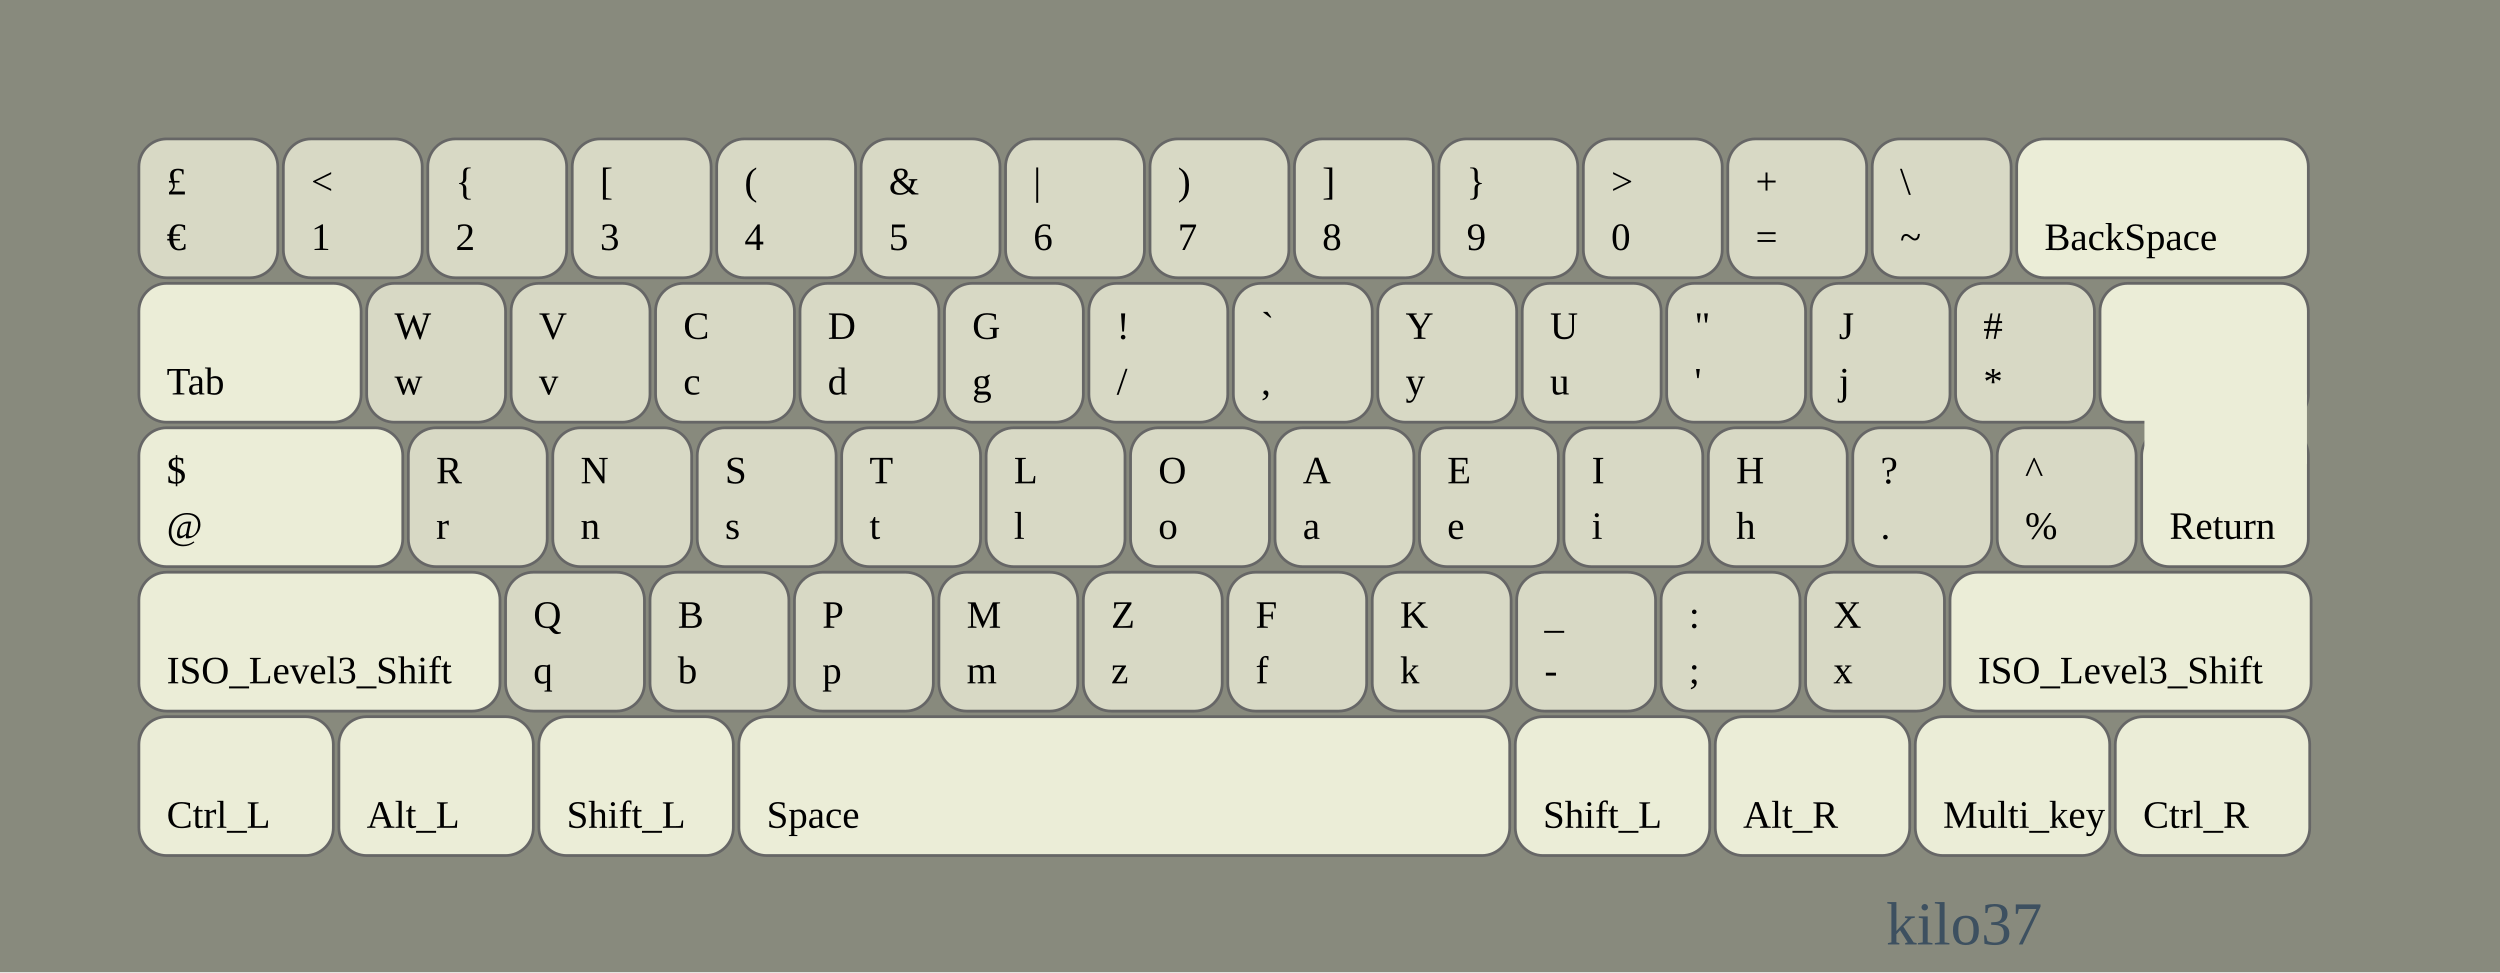
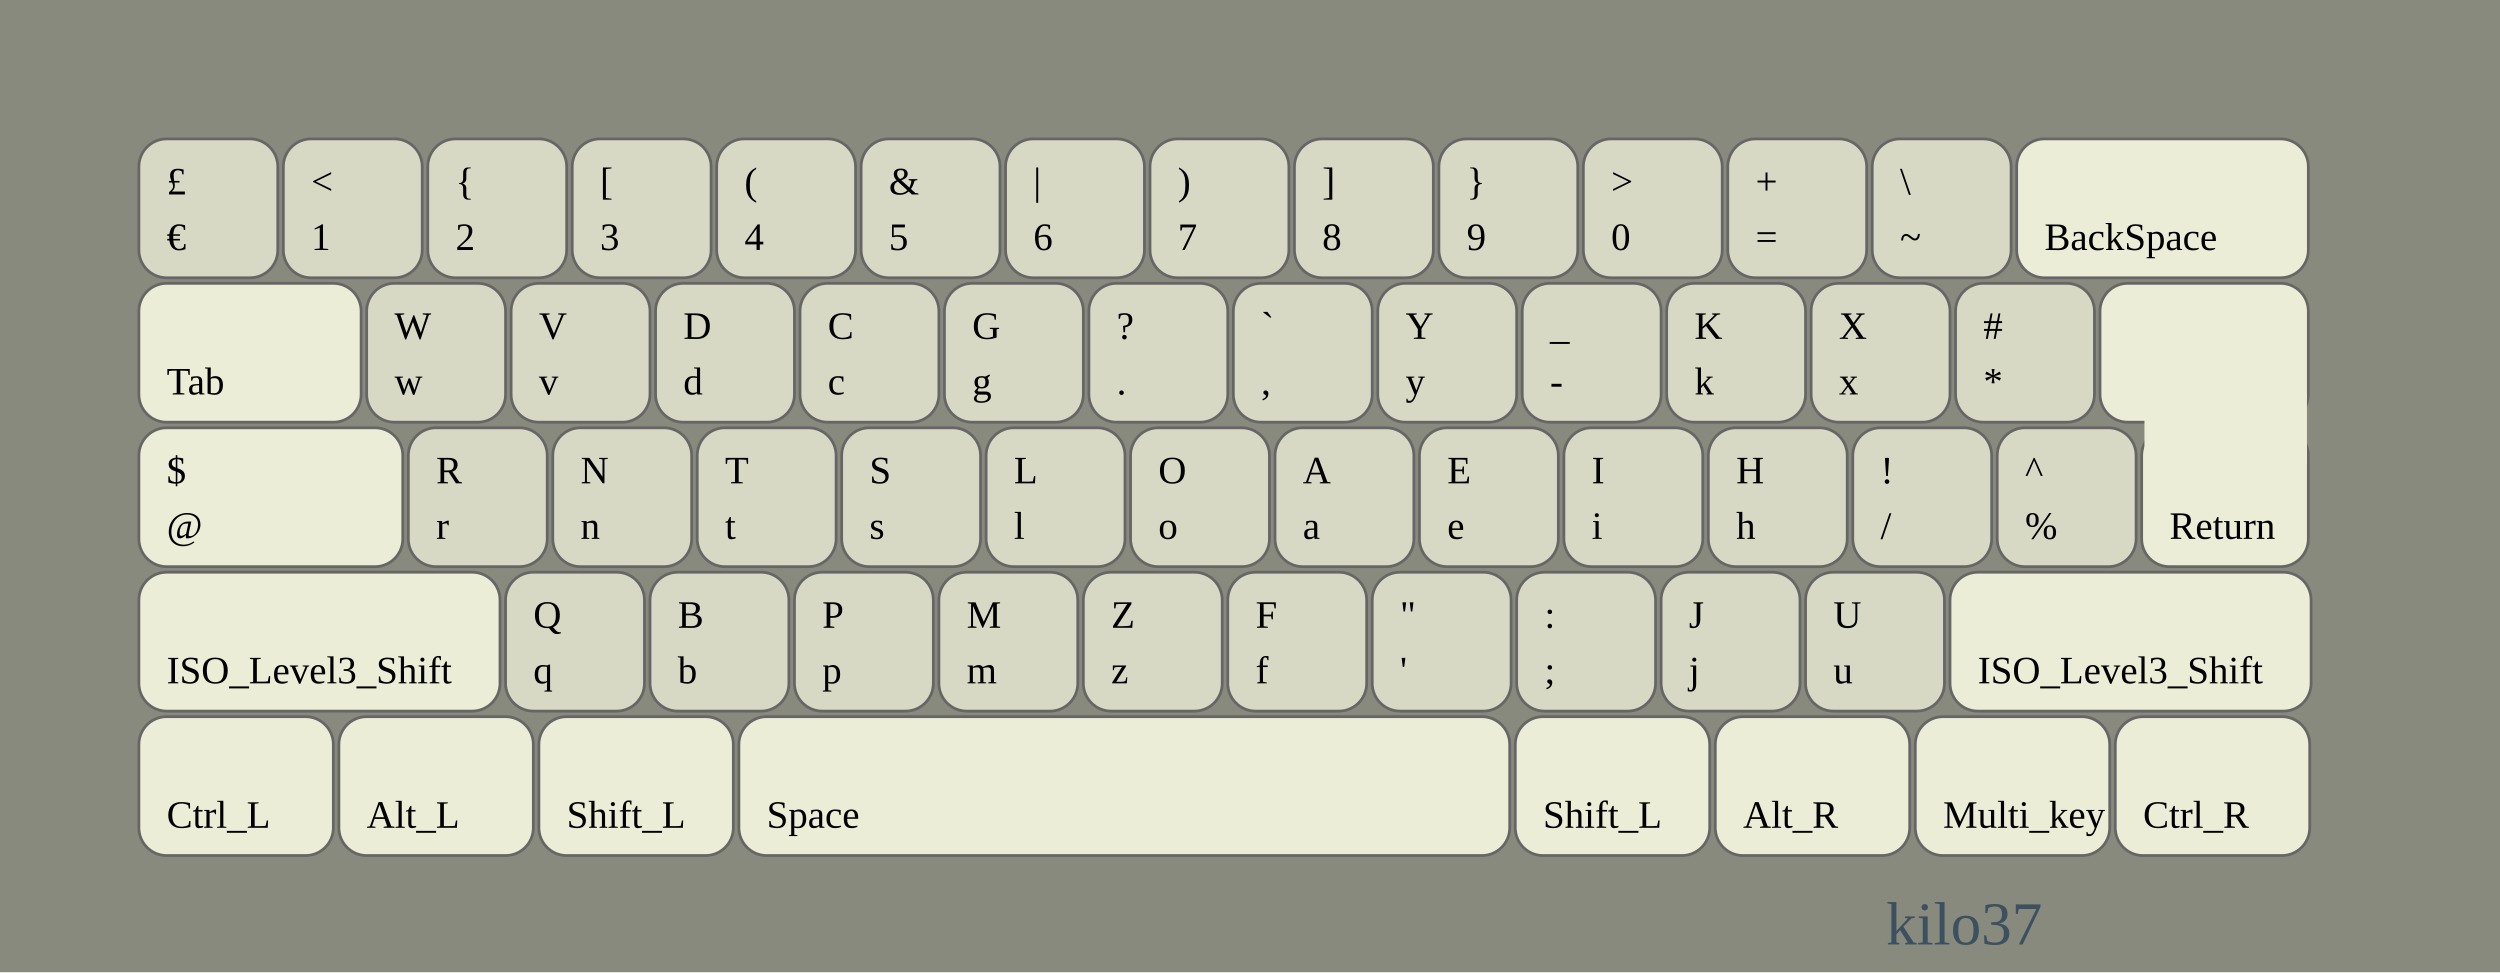
<svg xmlns="http://www.w3.org/2000/svg" viewBox="0 0 900 350" width="900px" height="350px">
  <defs>
    <rect fill="#888A7D" width="900" height="350" id="background" />
    <rect stroke="#666666" fill="#D8D9C5" stroke-width="1" opacity="1" width="50" height="50" id="key" rx="10" />
    <rect stroke="#666666" fill="red" stroke-width="1" opacity="1" width="50" height="50" id="keyred" rx="10" />
    <rect stroke="#666666" fill="#EBEDD7" stroke-width="1" opacity="1" width="70.0" height="50" id="ctrl" rx="10" />
    <text fill="black" opacity="1" id="TLDEx" font-size="14" font-weight="normal">€</text>
    <text fill="black" opacity="1" id="TLDEx2" font-size="14" font-weight="normal">£</text>
    <text fill="black" opacity="1" id="AE01x" font-size="14" font-weight="normal">1</text>
    <text fill="black" opacity="1" id="AE01x2" font-size="14" font-weight="normal">&lt;</text>
    <text fill="black" opacity="1" id="AE02x" font-size="14" font-weight="normal">2</text>
    <text fill="black" opacity="1" id="AE02x2" font-size="14" font-weight="normal">{</text>
    <text fill="black" opacity="1" id="AE03x" font-size="14" font-weight="normal">3</text>
    <text fill="black" opacity="1" id="AE03x2" font-size="14" font-weight="normal">[</text>
    <text fill="black" opacity="1" id="AE04x" font-size="14" font-weight="normal">4</text>
    <text fill="black" opacity="1" id="AE04x2" font-size="14" font-weight="normal">(</text>
    <text fill="black" opacity="1" id="AE05x" font-size="14" font-weight="normal">5</text>
    <text fill="black" opacity="1" id="AE05x2" font-size="14" font-weight="normal">&amp;</text>
    <text fill="black" opacity="1" id="AE06x" font-size="14" font-weight="normal">6</text>
    <text fill="black" opacity="1" id="AE06x2" font-size="14" font-weight="normal">|</text>
    <text fill="black" opacity="1" id="AE07x" font-size="14" font-weight="normal">7</text>
    <text fill="black" opacity="1" id="AE07x2" font-size="14" font-weight="normal">)</text>
    <text fill="black" opacity="1" id="AE08x" font-size="14" font-weight="normal">8</text>
    <text fill="black" opacity="1" id="AE08x2" font-size="14" font-weight="normal">]</text>
    <text fill="black" opacity="1" id="AE09x" font-size="14" font-weight="normal">9</text>
    <text fill="black" opacity="1" id="AE09x2" font-size="14" font-weight="normal">}</text>
    <text fill="black" opacity="1" id="AE10x" font-size="14" font-weight="normal">0</text>
    <text fill="black" opacity="1" id="AE10x2" font-size="14" font-weight="normal">&gt;</text>
    <text fill="black" opacity="1" id="AE11x" font-size="14" font-weight="normal">=</text>
    <text fill="black" opacity="1" id="AE11x2" font-size="14" font-weight="normal">+</text>
    <text fill="black" opacity="1" id="AE12x" font-size="14" font-weight="normal">~</text>
    <text fill="black" opacity="1" id="AE12x2" font-size="14" font-weight="normal">\</text>
    <rect stroke="#666666" fill="#EBEDD7" stroke-width="1" opacity="1" width="105.0" height="50" id="BKSP" rx="10" />
    <text fill="black" opacity="1" id="BKSPx" font-size="14" font-weight="normal">BackSpace</text>
    <rect stroke="#666666" fill="#EBEDD7" stroke-width="1" opacity="1" width="80.0" height="50" id="TAB" rx="10" />
    <text fill="black" opacity="1" id="TABx" font-size="14" font-weight="normal">Tab</text>
    <text fill="black" opacity="1" id="AD01x" font-size="14" font-weight="normal">w</text>
    <text fill="black" opacity="1" id="AD01x2" font-size="14" font-weight="normal">W</text>
    <text fill="black" opacity="1" id="AD02x" font-size="14" font-weight="normal">v</text>
    <text fill="black" opacity="1" id="AD02x2" font-size="14" font-weight="normal">V</text>
-     <text fill="black" opacity="1" id="AD03x" font-size="14" font-weight="normal">c</text>
-     <text fill="black" opacity="1" id="AD03x2" font-size="14" font-weight="normal">C</text>
-     <text fill="black" opacity="1" id="AD04x" font-size="14" font-weight="normal">d</text>
-     <text fill="black" opacity="1" id="AD04x2" font-size="14" font-weight="normal">D</text>
+     <text fill="black" opacity="1" id="AD03x" font-size="14" font-weight="normal">d</text>
+     <text fill="black" opacity="1" id="AD03x2" font-size="14" font-weight="normal">D</text>
+     <text fill="black" opacity="1" id="AD04x" font-size="14" font-weight="normal">c</text>
+     <text fill="black" opacity="1" id="AD04x2" font-size="14" font-weight="normal">C</text>
    <text fill="black" opacity="1" id="AD05x" font-size="14" font-weight="normal">g</text>
    <text fill="black" opacity="1" id="AD05x2" font-size="14" font-weight="normal">G</text>
-     <text fill="black" opacity="1" id="AD06x" font-size="14" font-weight="normal">/</text>
-     <text fill="black" opacity="1" id="AD06x2" font-size="14" font-weight="normal">!</text>
+     <text fill="black" opacity="1" id="AD06x" font-size="14" font-weight="normal">.</text>
+     <text fill="black" opacity="1" id="AD06x2" font-size="14" font-weight="normal">?</text>
    <text fill="black" opacity="1" id="AD07x" font-size="14" font-weight="normal">,</text>
    <text fill="black" opacity="1" id="AD07x2" font-size="14" font-weight="normal">`</text>
    <text fill="black" opacity="1" id="AD08x" font-size="14" font-weight="normal">y</text>
    <text fill="black" opacity="1" id="AD08x2" font-size="14" font-weight="normal">Y</text>
-     <text fill="black" opacity="1" id="AD09x" font-size="14" font-weight="normal">u</text>
-     <text fill="black" opacity="1" id="AD09x2" font-size="14" font-weight="normal">U</text>
-     <text fill="black" opacity="1" id="AD10x" font-size="14" font-weight="normal">'</text>
-     <text fill="black" opacity="1" id="AD10x2" font-size="14" font-weight="normal">"</text>
-     <text fill="black" opacity="1" id="AD11x" font-size="14" font-weight="normal">j</text>
-     <text fill="black" opacity="1" id="AD11x2" font-size="14" font-weight="normal">J</text>
+     <text fill="black" opacity="1" id="AD09x" font-size="14" font-weight="normal">-</text>
+     <text fill="black" opacity="1" id="AD09x2" font-size="14" font-weight="normal">_</text>
+     <text fill="black" opacity="1" id="AD10x" font-size="14" font-weight="normal">k</text>
+     <text fill="black" opacity="1" id="AD10x2" font-size="14" font-weight="normal">K</text>
+     <text fill="black" opacity="1" id="AD11x" font-size="14" font-weight="normal">x</text>
+     <text fill="black" opacity="1" id="AD11x2" font-size="14" font-weight="normal">X</text>
    <text fill="black" opacity="1" id="AD12x" font-size="14" font-weight="normal">*</text>
    <text fill="black" opacity="1" id="AD12x2" font-size="14" font-weight="normal">#</text>
    <rect stroke="#666666" fill="#EBEDD7" stroke-width="1" opacity="1" width="75.0" height="50" id="AD121" rx="10" />
    <rect stroke="#666666" fill="#EBEDD7" stroke-width="1" opacity="1" width="95.0" height="50" id="CAPS" rx="10" />
    <text fill="black" opacity="1" id="CAPSx" font-size="14" font-weight="normal">@</text>
    <text fill="black" opacity="1" id="CAPSx2" font-size="14" font-weight="normal">$</text>
    <text fill="black" opacity="1" id="AC01x" font-size="14" font-weight="normal">r</text>
    <text fill="black" opacity="1" id="AC01x2" font-size="14" font-weight="normal">R</text>
    <text fill="black" opacity="1" id="AC02x" font-size="14" font-weight="normal">n</text>
    <text fill="black" opacity="1" id="AC02x2" font-size="14" font-weight="normal">N</text>
-     <text fill="black" opacity="1" id="AC03x" font-size="14" font-weight="normal">s</text>
-     <text fill="black" opacity="1" id="AC03x2" font-size="14" font-weight="normal">S</text>
-     <text fill="black" opacity="1" id="AC04x" font-size="14" font-weight="normal">t</text>
-     <text fill="black" opacity="1" id="AC04x2" font-size="14" font-weight="normal">T</text>
+     <text fill="black" opacity="1" id="AC03x" font-size="14" font-weight="normal">t</text>
+     <text fill="black" opacity="1" id="AC03x2" font-size="14" font-weight="normal">T</text>
+     <text fill="black" opacity="1" id="AC04x" font-size="14" font-weight="normal">s</text>
+     <text fill="black" opacity="1" id="AC04x2" font-size="14" font-weight="normal">S</text>
    <text fill="black" opacity="1" id="AC05x" font-size="14" font-weight="normal">l</text>
    <text fill="black" opacity="1" id="AC05x2" font-size="14" font-weight="normal">L</text>
    <text fill="black" opacity="1" id="AC06x" font-size="14" font-weight="normal">o</text>
    <text fill="black" opacity="1" id="AC06x2" font-size="14" font-weight="normal">O</text>
    <text fill="black" opacity="1" id="AC07x" font-size="14" font-weight="normal">a</text>
    <text fill="black" opacity="1" id="AC07x2" font-size="14" font-weight="normal">A</text>
    <text fill="black" opacity="1" id="AC08x" font-size="14" font-weight="normal">e</text>
    <text fill="black" opacity="1" id="AC08x2" font-size="14" font-weight="normal">E</text>
    <text fill="black" opacity="1" id="AC09x" font-size="14" font-weight="normal">i</text>
    <text fill="black" opacity="1" id="AC09x2" font-size="14" font-weight="normal">I</text>
    <text fill="black" opacity="1" id="AC10x" font-size="14" font-weight="normal">h</text>
    <text fill="black" opacity="1" id="AC10x2" font-size="14" font-weight="normal">H</text>
-     <text fill="black" opacity="1" id="AC11x" font-size="14" font-weight="normal">.</text>
-     <text fill="black" opacity="1" id="AC11x2" font-size="14" font-weight="normal">?</text>
+     <text fill="black" opacity="1" id="AC11x" font-size="14" font-weight="normal">/</text>
+     <text fill="black" opacity="1" id="AC11x2" font-size="14" font-weight="normal">!</text>
    <text fill="black" opacity="1" id="BKSLx" font-size="14" font-weight="normal">%</text>
    <text fill="black" opacity="1" id="BKSLx2" font-size="14" font-weight="normal">^</text>
    <rect stroke="#666666" fill="#EBEDD7" stroke-width="1" opacity="1" width="60.0" height="50" id="RTRN" rx="10" />
    <text fill="black" opacity="1" id="RTRNx" font-size="14" font-weight="normal">Return</text>
    <rect stroke="#666666" fill="#EBEDD7" stroke-width="1" opacity="1" width="130.0" height="50" id="LFSH" rx="10" />
    <text fill="black" opacity="1" id="LFSHx" font-size="14" font-weight="normal">ISO_Level3_Shift</text>
    <text fill="black" opacity="1" id="AB01x" font-size="14" font-weight="normal">q</text>
    <text fill="black" opacity="1" id="AB01x2" font-size="14" font-weight="normal">Q</text>
    <text fill="black" opacity="1" id="AB02x" font-size="14" font-weight="normal">b</text>
    <text fill="black" opacity="1" id="AB02x2" font-size="14" font-weight="normal">B</text>
    <text fill="black" opacity="1" id="AB03x" font-size="14" font-weight="normal">p</text>
    <text fill="black" opacity="1" id="AB03x2" font-size="14" font-weight="normal">P</text>
    <text fill="black" opacity="1" id="AB04x" font-size="14" font-weight="normal">m</text>
    <text fill="black" opacity="1" id="AB04x2" font-size="14" font-weight="normal">M</text>
    <text fill="black" opacity="1" id="AB05x" font-size="14" font-weight="normal">z</text>
    <text fill="black" opacity="1" id="AB05x2" font-size="14" font-weight="normal">Z</text>
    <text fill="black" opacity="1" id="AB06x" font-size="14" font-weight="normal">f</text>
    <text fill="black" opacity="1" id="AB06x2" font-size="14" font-weight="normal">F</text>
-     <text fill="black" opacity="1" id="AB07x" font-size="14" font-weight="normal">k</text>
-     <text fill="black" opacity="1" id="AB07x2" font-size="14" font-weight="normal">K</text>
-     <text fill="black" opacity="1" id="AB08x" font-size="14" font-weight="normal">-</text>
-     <text fill="black" opacity="1" id="AB08x2" font-size="14" font-weight="normal">_</text>
-     <text fill="black" opacity="1" id="AB09x" font-size="14" font-weight="normal">;</text>
-     <text fill="black" opacity="1" id="AB09x2" font-size="14" font-weight="normal">:</text>
-     <text fill="black" opacity="1" id="AB10x" font-size="14" font-weight="normal">x</text>
-     <text fill="black" opacity="1" id="AB10x2" font-size="14" font-weight="normal">X</text>
+     <text fill="black" opacity="1" id="AB07x" font-size="14" font-weight="normal">'</text>
+     <text fill="black" opacity="1" id="AB07x2" font-size="14" font-weight="normal">"</text>
+     <text fill="black" opacity="1" id="AB08x" font-size="14" font-weight="normal">;</text>
+     <text fill="black" opacity="1" id="AB08x2" font-size="14" font-weight="normal">:</text>
+     <text fill="black" opacity="1" id="AB09x" font-size="14" font-weight="normal">j</text>
+     <text fill="black" opacity="1" id="AB09x2" font-size="14" font-weight="normal">J</text>
+     <text fill="black" opacity="1" id="AB10x" font-size="14" font-weight="normal">u</text>
+     <text fill="black" opacity="1" id="AB10x2" font-size="14" font-weight="normal">U</text>
    <rect stroke="#666666" fill="#EBEDD7" stroke-width="1" opacity="1" width="130.0" height="50" id="RTSH" rx="10" />
    <text fill="black" opacity="1" id="RTSHx" font-size="14" font-weight="normal">ISO_Level3_Shift</text>
    <rect stroke="#666666" fill="#EBEDD7" stroke-width="1" opacity="1" width="70.0" height="50" id="LCTL" rx="10" />
    <text fill="black" opacity="1" id="LCTLx" font-size="14" font-weight="normal">Ctrl_L</text>
    <rect stroke="#666666" fill="#EBEDD7" stroke-width="1" opacity="1" width="70.0" height="50" id="LWIN" rx="10" />
    <text fill="black" opacity="1" id="LWINx" font-size="14" font-weight="normal">Alt_L</text>
    <rect stroke="#666666" fill="#EBEDD7" stroke-width="1" opacity="1" width="70.0" height="50" id="LALT" rx="10" />
    <text fill="black" opacity="1" id="LALTx" font-size="14" font-weight="normal">Shift_L</text>
    <rect stroke="#666666" fill="#EBEDD7" stroke-width="1" opacity="1" width="277.5" height="50" id="SPCE" rx="10" />
    <text fill="black" opacity="1" id="SPCEx" font-size="14" font-weight="normal">Space</text>
    <rect stroke="#666666" fill="#EBEDD7" stroke-width="1" opacity="1" width="70.0" height="50" id="RALT" rx="10" />
    <text fill="black" opacity="1" id="RALTx" font-size="14" font-weight="normal">Shift_L</text>
    <rect stroke="#666666" fill="#EBEDD7" stroke-width="1" opacity="1" width="70.0" height="50" id="RWIN" rx="10" />
    <text fill="black" opacity="1" id="RWINx" font-size="14" font-weight="normal">Alt_R</text>
    <rect stroke="#666666" fill="#EBEDD7" stroke-width="1" opacity="1" width="70.0" height="50" id="COMP" rx="10" />
    <text fill="black" opacity="1" id="COMPx" font-size="14" font-weight="normal">Multi_key</text>
    <rect stroke="#666666" fill="#EBEDD7" stroke-width="1" opacity="1" width="70.0" height="50" id="RCTL" rx="10" />
    <text fill="black" opacity="1" id="RCTLx" font-size="14" font-weight="normal">Ctrl_R</text>
    <rect fill="#EBEDD7" opacity="1" width="58.5" height="25.0" id="reti" />
    <text fill="#3D5060" opacity="1" id="label" font-size="22" font-weight="normal">kilo37</text>
  </defs>
  <use x="0" y="0" href="#background" />
  <use transform="translate(0,0) " opacity="1" x="50" y="50" href="#key" />
  <use x="60.0" y="90.0" href="#TLDEx" />
  <use x="60.0" y="70.0" href="#TLDEx2" />
  <use transform="translate(0,0) " opacity="1" x="102" y="50" href="#key" />
  <use x="112.0" y="90.0" href="#AE01x" />
  <use x="112.0" y="70.0" href="#AE01x2" />
  <use transform="translate(0,0) " opacity="1" x="154" y="50" href="#key" />
  <use x="164.0" y="90.0" href="#AE02x" />
  <use x="164.0" y="70.0" href="#AE02x2" />
  <use transform="translate(0,0) " opacity="1" x="206" y="50" href="#key" />
  <use x="216.0" y="90.0" href="#AE03x" />
  <use x="216.0" y="70.0" href="#AE03x2" />
  <use transform="translate(0,0) " opacity="1" x="258" y="50" href="#key" />
  <use x="268.0" y="90.0" href="#AE04x" />
  <use x="268.0" y="70.0" href="#AE04x2" />
  <use transform="translate(0,0) " opacity="1" x="310" y="50" href="#key" />
  <use x="320.0" y="90.0" href="#AE05x" />
  <use x="320.0" y="70.0" href="#AE05x2" />
  <use transform="translate(0,0) " opacity="1" x="362" y="50" href="#key" />
  <use x="372.0" y="90.0" href="#AE06x" />
  <use x="372.0" y="70.0" href="#AE06x2" />
  <use transform="translate(0,0) " opacity="1" x="414" y="50" href="#key" />
  <use x="424.0" y="90.0" href="#AE07x" />
  <use x="424.0" y="70.0" href="#AE07x2" />
  <use transform="translate(0,0) " opacity="1" x="466" y="50" href="#key" />
  <use x="476.0" y="90.0" href="#AE08x" />
  <use x="476.0" y="70.0" href="#AE08x2" />
  <use transform="translate(0,0) " opacity="1" x="518" y="50" href="#key" />
  <use x="528.0" y="90.0" href="#AE09x" />
  <use x="528.0" y="70.0" href="#AE09x2" />
  <use transform="translate(0,0) " opacity="1" x="570" y="50" href="#key" />
  <use x="580.0" y="90.0" href="#AE10x" />
  <use x="580.0" y="70.0" href="#AE10x2" />
  <use transform="translate(0,0) " opacity="1" x="622" y="50" href="#key" />
  <use x="632.0" y="90.0" href="#AE11x" />
  <use x="632.0" y="70.0" href="#AE11x2" />
  <use transform="translate(0,0) " opacity="1" x="674" y="50" href="#key" />
  <use x="684.0" y="90.0" href="#AE12x" />
  <use x="684.0" y="70.0" href="#AE12x2" />
  <use transform="translate(0,0) " opacity="1" x="726" y="50" href="#BKSP" />
  <use x="736.0" y="90.0" href="#BKSPx" />
  <use transform="translate(0,0) " opacity="1" x="50" y="102" href="#TAB" />
  <use x="60.0" y="142.0" href="#TABx" />
  <use transform="translate(0,0) " opacity="1" x="132.0" y="102" href="#key" />
  <use x="142.0" y="142.0" href="#AD01x" />
  <use x="142.0" y="122.0" href="#AD01x2" />
  <use transform="translate(0,0) " opacity="1" x="184.0" y="102" href="#key" />
  <use x="194.0" y="142.0" href="#AD02x" />
  <use x="194.0" y="122.0" href="#AD02x2" />
  <use transform="translate(0,0) " opacity="1" x="236.0" y="102" href="#key" />
  <use x="246.0" y="142.0" href="#AD03x" />
  <use x="246.0" y="122.0" href="#AD03x2" />
  <use transform="translate(0,0) " opacity="1" x="288.0" y="102" href="#key" />
  <use x="298.0" y="142.0" href="#AD04x" />
  <use x="298.0" y="122.0" href="#AD04x2" />
  <use transform="translate(0,0) " opacity="1" x="340.0" y="102" href="#key" />
  <use x="350.0" y="142.0" href="#AD05x" />
  <use x="350.0" y="122.0" href="#AD05x2" />
  <use transform="translate(0,0) " opacity="1" x="392.0" y="102" href="#key" />
  <use x="402.0" y="142.0" href="#AD06x" />
  <use x="402.0" y="122.0" href="#AD06x2" />
  <use transform="translate(0,0) " opacity="1" x="444.0" y="102" href="#key" />
  <use x="454.0" y="142.0" href="#AD07x" />
  <use x="454.0" y="122.0" href="#AD07x2" />
  <use transform="translate(0,0) " opacity="1" x="496.0" y="102" href="#key" />
  <use x="506.0" y="142.0" href="#AD08x" />
  <use x="506.0" y="122.0" href="#AD08x2" />
  <use transform="translate(0,0) " opacity="1" x="548.0" y="102" href="#key" />
  <use x="558.0" y="142.0" href="#AD09x" />
  <use x="558.0" y="122.0" href="#AD09x2" />
  <use transform="translate(0,0) " opacity="1" x="600.0" y="102" href="#key" />
  <use x="610.0" y="142.0" href="#AD10x" />
  <use x="610.0" y="122.0" href="#AD10x2" />
  <use transform="translate(0,0) " opacity="1" x="652.0" y="102" href="#key" />
  <use x="662.0" y="142.0" href="#AD11x" />
  <use x="662.0" y="122.0" href="#AD11x2" />
  <use transform="translate(0,0) " opacity="1" x="704.0" y="102" href="#key" />
  <use x="714.0" y="142.0" href="#AD12x" />
  <use x="714.0" y="122.0" href="#AD12x2" />
  <use transform="translate(0,0) " opacity="1" x="756.0" y="102" href="#AD121" />
  <use transform="translate(0,0) " opacity="1" x="50" y="154" href="#CAPS" />
  <use x="60.0" y="194.0" href="#CAPSx" />
  <use x="60.0" y="174.0" href="#CAPSx2" />
  <use transform="translate(0,0) " opacity="1" x="147.0" y="154" href="#key" />
  <use x="157.0" y="194.0" href="#AC01x" />
  <use x="157.0" y="174.0" href="#AC01x2" />
  <use transform="translate(0,0) " opacity="1" x="199.0" y="154" href="#key" />
  <use x="209.0" y="194.0" href="#AC02x" />
  <use x="209.0" y="174.0" href="#AC02x2" />
  <use transform="translate(0,0) " opacity="1" x="251.0" y="154" href="#key" />
  <use x="261.0" y="194.0" href="#AC03x" />
  <use x="261.0" y="174.0" href="#AC03x2" />
  <use transform="translate(0,0) " opacity="1" x="303.0" y="154" href="#key" />
  <use x="313.0" y="194.0" href="#AC04x" />
  <use x="313.0" y="174.0" href="#AC04x2" />
  <use transform="translate(0,0) " opacity="1" x="355.0" y="154" href="#key" />
  <use x="365.0" y="194.0" href="#AC05x" />
  <use x="365.0" y="174.0" href="#AC05x2" />
  <use transform="translate(0,0) " opacity="1" x="407.0" y="154" href="#key" />
  <use x="417.0" y="194.0" href="#AC06x" />
  <use x="417.0" y="174.0" href="#AC06x2" />
  <use transform="translate(0,0) " opacity="1" x="459.0" y="154" href="#key" />
  <use x="469.0" y="194.0" href="#AC07x" />
  <use x="469.0" y="174.0" href="#AC07x2" />
  <use transform="translate(0,0) " opacity="1" x="511.0" y="154" href="#key" />
  <use x="521.0" y="194.0" href="#AC08x" />
  <use x="521.0" y="174.0" href="#AC08x2" />
  <use transform="translate(0,0) " opacity="1" x="563.0" y="154" href="#key" />
  <use x="573.0" y="194.0" href="#AC09x" />
  <use x="573.0" y="174.0" href="#AC09x2" />
  <use transform="translate(0,0) " opacity="1" x="615.0" y="154" href="#key" />
  <use x="625.0" y="194.0" href="#AC10x" />
  <use x="625.0" y="174.0" href="#AC10x2" />
  <use transform="translate(0,0) " opacity="1" x="667.0" y="154" href="#key" />
  <use x="677.0" y="194.0" href="#AC11x" />
  <use x="677.0" y="174.0" href="#AC11x2" />
  <use transform="translate(0,0) " opacity="1" x="719.0" y="154" href="#key" />
  <use x="729.0" y="194.0" href="#BKSLx" />
  <use x="729.0" y="174.0" href="#BKSLx2" />
  <use transform="translate(0,0) " opacity="1" x="771.0" y="154" href="#RTRN" />
  <use x="781.0" y="194.0" href="#RTRNx" />
  <use transform="translate(0,0) " opacity="1" x="50" y="206" href="#LFSH" />
  <use x="60.0" y="246.0" href="#LFSHx" />
  <use transform="translate(0,0) " opacity="1" x="182.0" y="206" href="#key" />
  <use x="192.0" y="246.0" href="#AB01x" />
  <use x="192.0" y="226.0" href="#AB01x2" />
  <use transform="translate(0,0) " opacity="1" x="234.0" y="206" href="#key" />
  <use x="244.0" y="246.0" href="#AB02x" />
  <use x="244.0" y="226.0" href="#AB02x2" />
  <use transform="translate(0,0) " opacity="1" x="286.0" y="206" href="#key" />
  <use x="296.0" y="246.0" href="#AB03x" />
  <use x="296.0" y="226.0" href="#AB03x2" />
  <use transform="translate(0,0) " opacity="1" x="338.0" y="206" href="#key" />
  <use x="348.0" y="246.0" href="#AB04x" />
  <use x="348.0" y="226.0" href="#AB04x2" />
  <use transform="translate(0,0) " opacity="1" x="390.0" y="206" href="#key" />
  <use x="400.0" y="246.0" href="#AB05x" />
  <use x="400.0" y="226.0" href="#AB05x2" />
  <use transform="translate(0,0) " opacity="1" x="442.0" y="206" href="#key" />
  <use x="452.0" y="246.0" href="#AB06x" />
  <use x="452.0" y="226.0" href="#AB06x2" />
  <use transform="translate(0,0) " opacity="1" x="494.0" y="206" href="#key" />
  <use x="504.0" y="246.0" href="#AB07x" />
  <use x="504.0" y="226.0" href="#AB07x2" />
  <use transform="translate(0,0) " opacity="1" x="546.0" y="206" href="#key" />
  <use x="556.0" y="246.0" href="#AB08x" />
  <use x="556.0" y="226.0" href="#AB08x2" />
  <use transform="translate(0,0) " opacity="1" x="598.0" y="206" href="#key" />
  <use x="608.0" y="246.0" href="#AB09x" />
  <use x="608.0" y="226.0" href="#AB09x2" />
  <use transform="translate(0,0) " opacity="1" x="650.0" y="206" href="#key" />
  <use x="660.0" y="246.0" href="#AB10x" />
  <use x="660.0" y="226.0" href="#AB10x2" />
  <use transform="translate(0,0) " opacity="1" x="702.0" y="206" href="#RTSH" />
  <use x="712.0" y="246.0" href="#RTSHx" />
  <use transform="translate(0,0) " opacity="1" x="50" y="258" href="#LCTL" />
  <use x="60.0" y="298.0" href="#LCTLx" />
  <use transform="translate(0,0) " opacity="1" x="122.0" y="258" href="#LWIN" />
  <use x="132.0" y="298.0" href="#LWINx" />
  <use transform="translate(0,0) " opacity="1" x="194.0" y="258" href="#LALT" />
  <use x="204.0" y="298.0" href="#LALTx" />
  <use transform="translate(0,0) " opacity="1" x="266.0" y="258" href="#SPCE" />
  <use x="276.0" y="298.0" href="#SPCEx" />
  <use transform="translate(0,0) " opacity="1" x="545.5" y="258" href="#RALT" />
  <use x="555.5" y="298.0" href="#RALTx" />
  <use transform="translate(0,0) " opacity="1" x="617.5" y="258" href="#RWIN" />
  <use x="627.5" y="298.0" href="#RWINx" />
  <use transform="translate(0,0) " opacity="1" x="689.5" y="258" href="#COMP" />
  <use x="699.5" y="298.0" href="#COMPx" />
  <use transform="translate(0,0) " opacity="1" x="761.5" y="258" href="#RCTL" />
  <use x="771.5" y="298.0" href="#RCTLx" />
  <use x="772" y="142" href="#reti" />
  <use x="679.0" y="340.0" href="#label" />
</svg>
